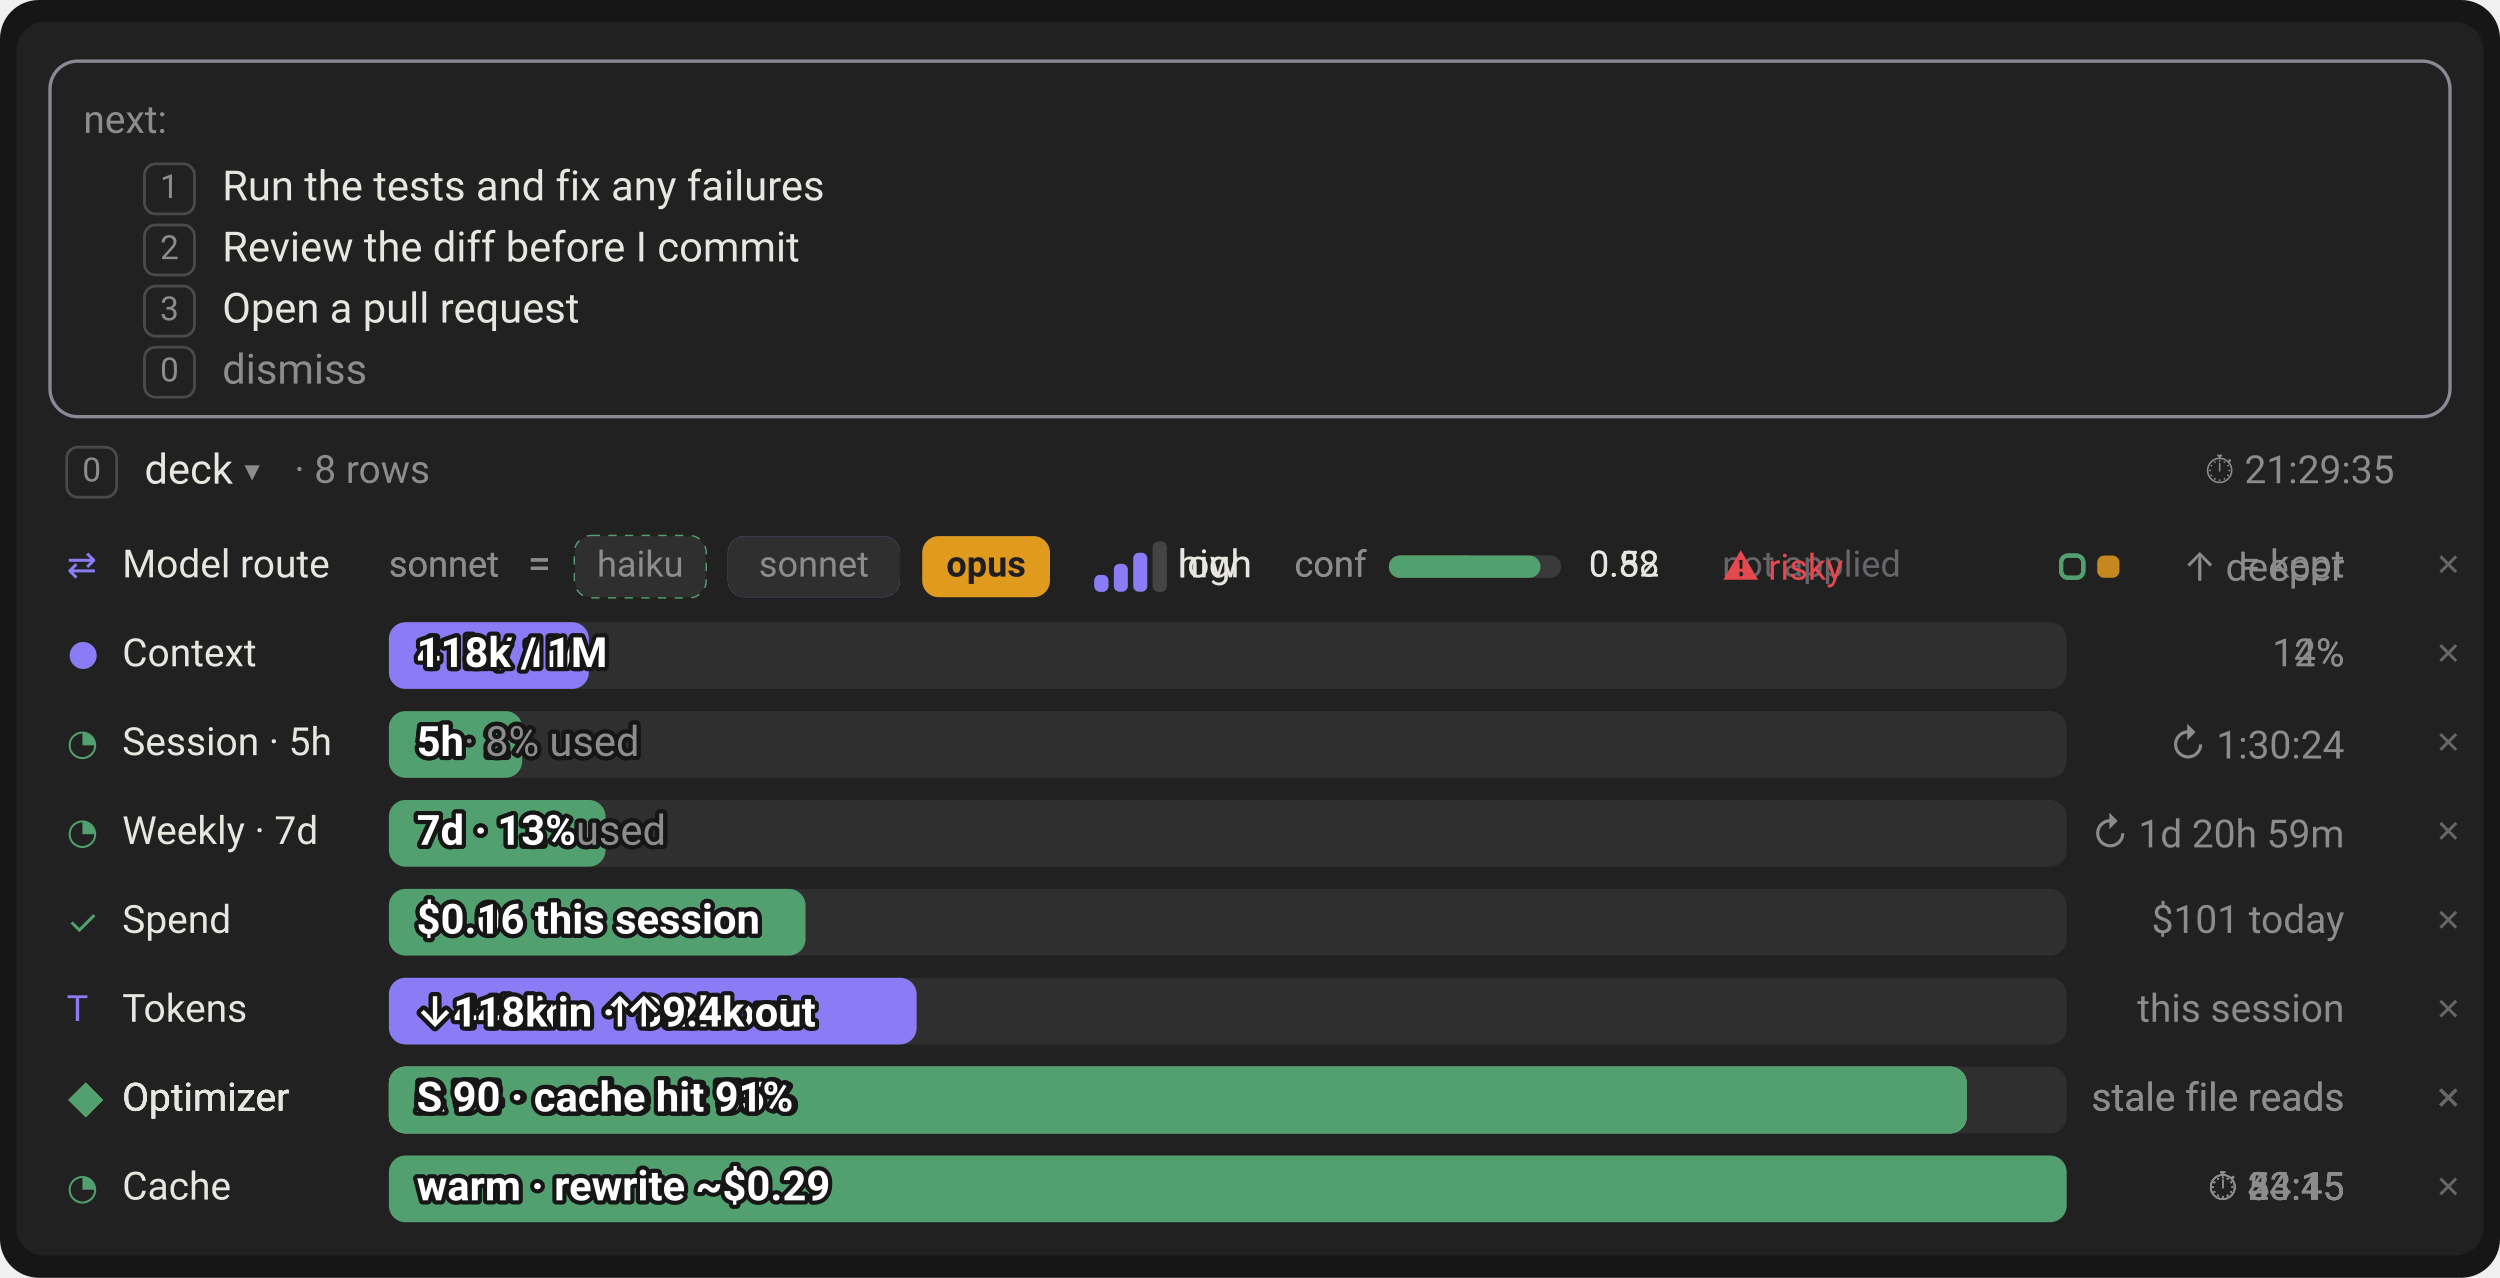
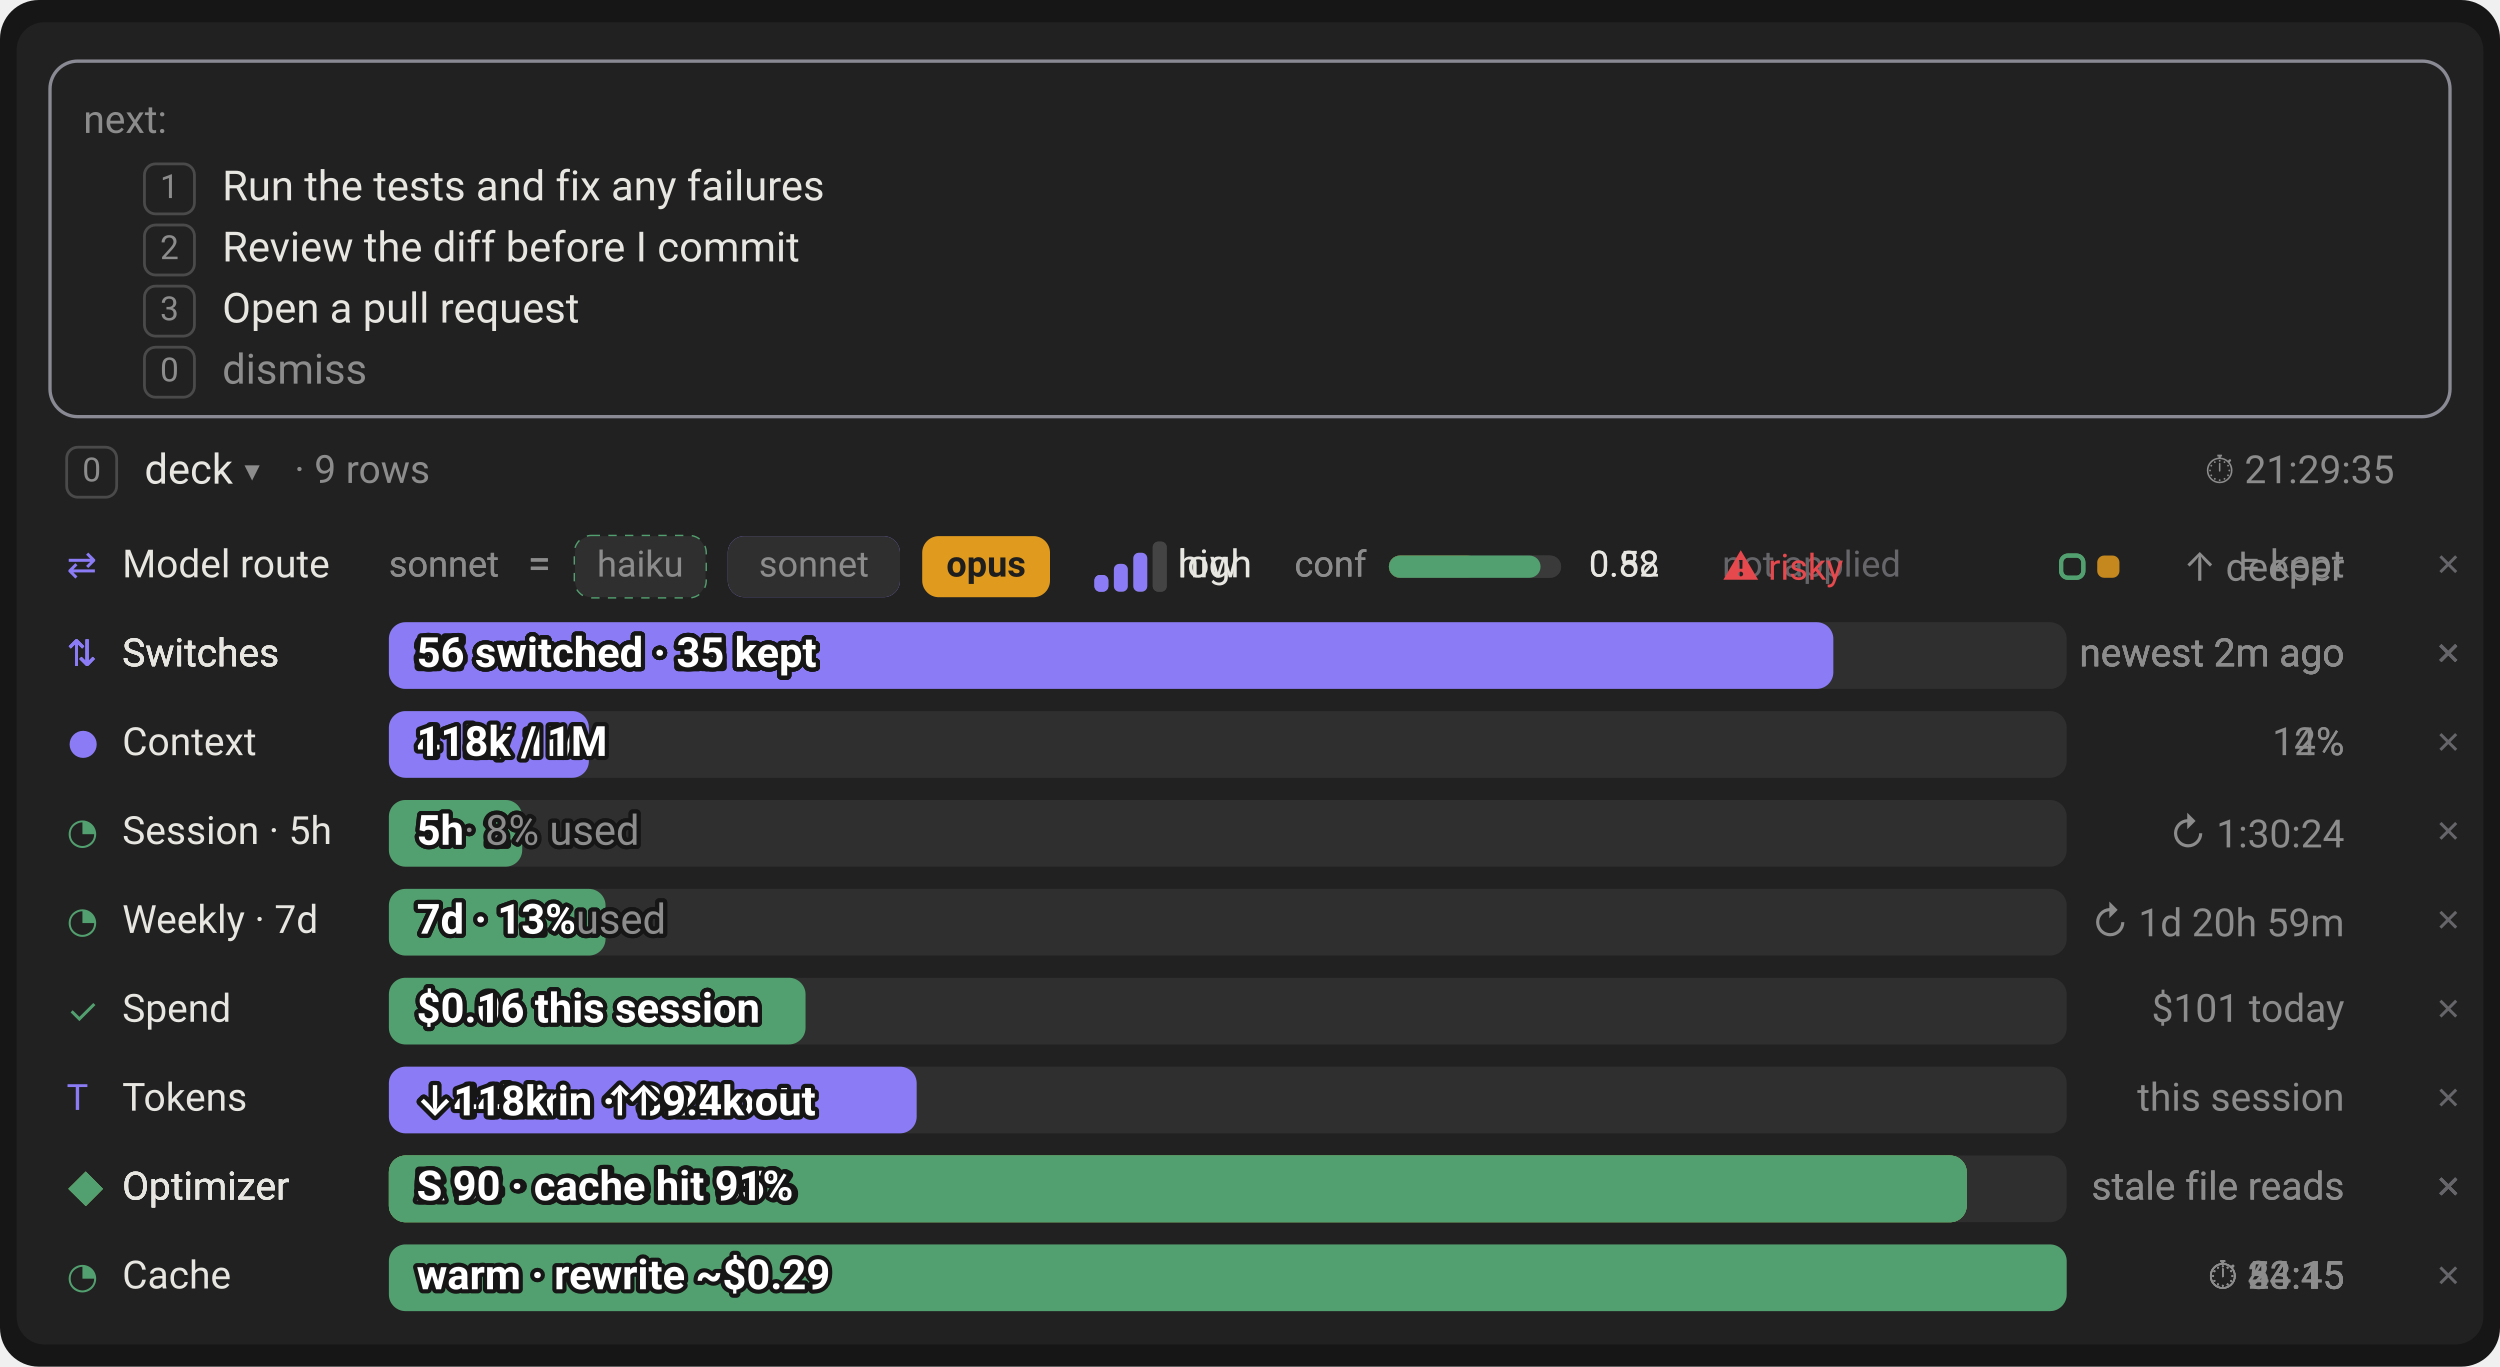
- <svg xmlns="http://www.w3.org/2000/svg" viewBox="0 0 900 460" width="900" height="460" role="img" aria-label="Animation: the cockpit panel in Claude Code Desktop. A box of three suggested next prompts sits above Deck. Deck shows the Jev model route with its effort and confidence, the context window, the 5-hour and 7-day limits, session spend, tokens in and out, the token-optimizer grade, and a prompt-cache bar that drains while the route row changes from a low-effort sonnet decision to a high-effort opus one.">
+ <svg xmlns="http://www.w3.org/2000/svg" viewBox="0 0 900 492" width="900" height="492" role="img" aria-label="Animation: the cockpit panel in Claude Code Desktop. A box of three suggested next prompts sits above Deck. Deck shows the Jev model route with its effort and confidence, the context window, the 5-hour and 7-day limits, session spend, tokens in and out, the token-optimizer grade, the router's switched and kept counts, and a prompt-cache bar that drains while the route row changes from a low-effort sonnet decision to a high-effort opus one.">
  <style>
text{font:15px ui-sans-serif,system-ui,-apple-system,"Segoe UI",Roboto,sans-serif;dominant-baseline:middle}
.panel0{animation:kpanel0 28s linear infinite}@keyframes kpanel0{0%,50.00%{opacity:1}50.01%,100%{opacity:0}}
.panel1{animation:kpanel1 28s linear infinite}@keyframes kpanel1{0%,50.00%{opacity:0}50.01%,100%{opacity:1}}
- .dr-panel{transform-origin:140px 428px;animation:dr-panel 28s linear infinite}@keyframes dr-panel{0%{transform:scaleX(1)}100%{transform:scaleX(.3)}}
+ .dr-panel{transform-origin:140px 460px;animation:dr-panel 28s linear infinite}@keyframes dr-panel{0%{transform:scaleX(1)}100%{transform:scaleX(.3)}}
.panel2{animation:kpanel2 28s linear infinite}@keyframes kpanel2{0%,25.00%{opacity:1}25.01%,100%{opacity:0}}
.panel3{animation:kpanel3 28s linear infinite}@keyframes kpanel3{0%,25.00%{opacity:0}25.01%,50.00%{opacity:1}50.01%,100%{opacity:0}}
.panel4{animation:kpanel4 28s linear infinite}@keyframes kpanel4{0%,50.00%{opacity:0}50.01%,75.00%{opacity:1}75.01%,100%{opacity:0}}
.panel5{animation:kpanel5 28s linear infinite}@keyframes kpanel5{0%,75.00%{opacity:0}75.01%,100%{opacity:1}}
.panel6{animation:kpanel6 28s linear infinite}@keyframes kpanel6{0%,50.00%{opacity:1}50.01%,100%{opacity:0}}
.panel7{animation:kpanel7 28s linear infinite}@keyframes kpanel7{0%,50.00%{opacity:0}50.01%,100%{opacity:1}}
.gr{animation:gr 28s linear infinite}@keyframes gr{0%{transform:scaleX(.34)}100%{transform:scaleX(1)}}
- .gr5{transform-origin:140px 268px;animation:gr5 28s linear infinite}@keyframes gr5{0%{transform:scaleX(.3)}100%{transform:scaleX(1)}}
- .gr7{transform-origin:140px 300px;animation:gr7 28s linear infinite}@keyframes gr7{0%{transform:scaleX(.8)}100%{transform:scaleX(1)}}
- .grc{transform-origin:140px 236px}
- .grs{transform-origin:140px 332px;animation:gr 28s linear infinite}.grt{transform-origin:140px 364px;animation:gr 28s linear infinite}
- .gro{transform-origin:140px 396px;animation:gro 28s linear infinite}@keyframes gro{0%{transform:scaleX(.638)}100%{transform:scaleX(1)}}
- @media (prefers-reduced-motion:reduce){.gro{animation:none}.gr,.gr5,.gr7,.grs,.grt{animation:none}.ph{animation:none;opacity:0}.last{opacity:1}.drain{animation:none;transform:scaleX(.1)}.still{animation:none}}
+ .gr5{transform-origin:140px 300px;animation:gr5 28s linear infinite}@keyframes gr5{0%{transform:scaleX(.3)}100%{transform:scaleX(1)}}
+ .gr7{transform-origin:140px 332px;animation:gr7 28s linear infinite}@keyframes gr7{0%{transform:scaleX(.8)}100%{transform:scaleX(1)}}
+ .grc{transform-origin:140px 268px}
+ .grs{transform-origin:140px 364px;animation:gr 28s linear infinite}.grt{transform-origin:140px 396px;animation:gr 28s linear infinite}
+ .gro{transform-origin:140px 428px;animation:gro 28s linear infinite}@keyframes gro{0%{transform:scaleX(.638)}100%{transform:scaleX(1)}}
+ .gsw{transform-origin:140px 236px;animation:gsw 28s linear infinite}@keyframes gsw{0%{transform:scaleX(.3)}100%{transform:scaleX(1)}}
+ @media (prefers-reduced-motion:reduce){.gsw{animation:none}.gro{animation:none}.gr,.gr5,.gr7,.grs,.grt{animation:none}.ph{animation:none;opacity:0}.last{opacity:1}.drain{animation:none;transform:scaleX(.1)}.still{animation:none}}
</style>
-   <rect width="900" height="460" rx="14" fill="#161616" />
-   <rect x="6" y="8" width="888" height="444" rx="10" fill="#212121" />
+   <rect width="900" height="492" rx="14" fill="#161616" />
+   <rect x="6" y="8" width="888" height="476" rx="10" fill="#212121" />
  <rect x="18" y="22" width="864" height="128" rx="10" fill="none" stroke="#8a8a95" stroke-width="1.2" />
  <text x="30" y="44" fill="#8c8c8c" style="font-size:14px;">next:</text>
  <rect x="52" y="59" width="18" height="18" rx="4" fill="none" stroke="#4a4a4a" />
  <text x="61" y="68" fill="#8c8c8c" text-anchor="middle" style="font-size:12px;">1</text>
  <text x="80" y="68" fill="#e8e6e1">Run the tests and fix any failures</text>
  <rect x="52" y="81" width="18" height="18" rx="4" fill="none" stroke="#4a4a4a" />
  <text x="61" y="90" fill="#8c8c8c" text-anchor="middle" style="font-size:12px;">2</text>
  <text x="80" y="90" fill="#e8e6e1">Review the diff before I commit</text>
  <rect x="52" y="103" width="18" height="18" rx="4" fill="none" stroke="#4a4a4a" />
  <text x="61" y="112" fill="#8c8c8c" text-anchor="middle" style="font-size:12px;">3</text>
  <text x="80" y="112" fill="#e8e6e1">Open a pull request</text>
  <rect x="52" y="125" width="18" height="18" rx="4" fill="none" stroke="#4a4a4a" />
  <text x="61" y="134" fill="#8c8c8c" text-anchor="middle" style="font-size:12px;">0</text>
  <text x="80" y="134" fill="#8c8c8c">dismiss</text>
  <rect x="24" y="161" width="18" height="18" rx="4" fill="none" stroke="#4a4a4a" />
  <text x="33" y="170" fill="#8c8c8c" text-anchor="middle" style="font-size:12px;">0</text>
  <text x="52" y="170" fill="#e8e6e1">deck</text>
  <text x="88" y="170" fill="#8c8c8c" style="font-size:11px;">▾</text>
-   <text x="106" y="170" fill="#8c8c8c" style="font-size:14px;">· 8 rows</text>
+   <text x="106" y="170" fill="#8c8c8c" style="font-size:14px;">· 9 rows</text>
  <text x="862" y="170" fill="#8c8c8c" text-anchor="end" style="font-size:14px;">⏱ 21:29:35</text>
-   <text x="24" y="236" fill="#8B7CF6" style="font-size:13px;">●</text>
-   <text x="44" y="236" fill="#e8e6e1" style="font-size:14px;">Context</text>
-   <text x="886" y="236" fill="#66666a" text-anchor="end" style="font-size:11px;">✕</text>
  <rect x="140" y="224" width="604" height="24" rx="6" fill="#2f2f2f" />
-   <g class="gr grc">
-     <rect x="140" y="224" width="72" height="24" rx="6" fill="#8B7CF6" />
-   </g>
-   <g class="panel0 ph">
-     <text x="150" y="236" fill="#fff" style="font-weight:600" stroke="#161616" stroke-width="3" paint-order="stroke" stroke-linejoin="round">41k / 1M</text>
-     <text x="844" y="236" fill="#8c8c8c" text-anchor="end" style="font-size:14px;">4%</text>
-   </g>
-   <g class="panel1 ph last">
-     <text x="150" y="236" fill="#fff" style="font-weight:600" stroke="#161616" stroke-width="3" paint-order="stroke" stroke-linejoin="round">118k / 1M</text>
-     <text x="844" y="236" fill="#8c8c8c" text-anchor="end" style="font-size:14px;">12%</text>
-   </g>
-   <text x="24" y="268" fill="#52A06F" style="font-size:13px;">◔</text>
-   <text x="44" y="268" fill="#e8e6e1" style="font-size:14px;">Session · 5h</text>
+   <g class="gsw">
+     <rect x="140" y="224" width="520" height="24" rx="6" fill="#8B7CF6" />
+   </g>
+   <g class="panel2 ph">
+     <text x="24" y="236" fill="#8B7CF6" style="font-size:13px;">⇅</text>
+     <text x="44" y="236" fill="#e8e6e1" style="font-size:14px;">Switches</text>
+     <text x="886" y="236" fill="#66666a" text-anchor="end" style="font-size:11px;">✕</text>
+     <text x="150" y="236" fill="#fff" style="font-weight:600" stroke="#161616" stroke-width="3" paint-order="stroke" stroke-linejoin="round">24 switched · 15 kept</text>
+     <text x="844" y="236" fill="#8c8c8c" text-anchor="end" style="font-size:14px;">newest 2m ago</text>
+   </g>
+   <g class="panel3 ph">
+     <text x="24" y="236" fill="#8B7CF6" style="font-size:13px;">⇅</text>
+     <text x="44" y="236" fill="#e8e6e1" style="font-size:14px;">Switches</text>
+     <text x="886" y="236" fill="#66666a" text-anchor="end" style="font-size:11px;">✕</text>
+     <text x="150" y="236" fill="#fff" style="font-weight:600" stroke="#161616" stroke-width="3" paint-order="stroke" stroke-linejoin="round">34 switched · 22 kept</text>
+     <text x="844" y="236" fill="#8c8c8c" text-anchor="end" style="font-size:14px;">newest 2m ago</text>
+   </g>
+   <g class="panel4 ph">
+     <text x="24" y="236" fill="#8B7CF6" style="font-size:13px;">⇅</text>
+     <text x="44" y="236" fill="#e8e6e1" style="font-size:14px;">Switches</text>
+     <text x="886" y="236" fill="#66666a" text-anchor="end" style="font-size:11px;">✕</text>
+     <text x="150" y="236" fill="#fff" style="font-weight:600" stroke="#161616" stroke-width="3" paint-order="stroke" stroke-linejoin="round">45 switched · 29 kept</text>
+     <text x="844" y="236" fill="#8c8c8c" text-anchor="end" style="font-size:14px;">newest 2m ago</text>
+   </g>
+   <g class="panel5 ph last">
+     <text x="24" y="236" fill="#8B7CF6" style="font-size:13px;">⇅</text>
+     <text x="44" y="236" fill="#e8e6e1" style="font-size:14px;">Switches</text>
+     <text x="886" y="236" fill="#66666a" text-anchor="end" style="font-size:11px;">✕</text>
+     <text x="150" y="236" fill="#fff" style="font-weight:600" stroke="#161616" stroke-width="3" paint-order="stroke" stroke-linejoin="round">56 switched · 35 kept</text>
+     <text x="844" y="236" fill="#8c8c8c" text-anchor="end" style="font-size:14px;">newest 2m ago</text>
+   </g>
+   <text x="24" y="268" fill="#8B7CF6" style="font-size:13px;">●</text>
+   <text x="44" y="268" fill="#e8e6e1" style="font-size:14px;">Context</text>
  <text x="886" y="268" fill="#66666a" text-anchor="end" style="font-size:11px;">✕</text>
  <rect x="140" y="256" width="604" height="24" rx="6" fill="#2f2f2f" />
-   <g class="gr5">
-     <rect x="140" y="256" width="48" height="24" rx="6" fill="#52A06F" />
-   </g>
-   <g class="panel0 ph">
-     <text x="150" y="268" fill="#fff" style="font-weight:600" stroke="#161616" stroke-width="3" paint-order="stroke" stroke-linejoin="round">5h<tspan fill="#8c8c8c" style="font-weight:400"> · 2% used</tspan>
-     </text>
-   </g>
-   <g class="panel1 ph last">
-     <text x="150" y="268" fill="#fff" style="font-weight:600" stroke="#161616" stroke-width="3" paint-order="stroke" stroke-linejoin="round">5h<tspan fill="#8c8c8c" style="font-weight:400"> · 8% used</tspan>
-     </text>
-   </g>
-   <text x="844" y="268" fill="#8c8c8c" text-anchor="end" style="font-size:14px;">↻ 1:30:24</text>
+   <g class="gr grc">
+     <rect x="140" y="256" width="72" height="24" rx="6" fill="#8B7CF6" />
+   </g>
+   <g class="panel0 ph">
+     <text x="150" y="268" fill="#fff" style="font-weight:600" stroke="#161616" stroke-width="3" paint-order="stroke" stroke-linejoin="round">41k / 1M</text>
+     <text x="844" y="268" fill="#8c8c8c" text-anchor="end" style="font-size:14px;">4%</text>
+   </g>
+   <g class="panel1 ph last">
+     <text x="150" y="268" fill="#fff" style="font-weight:600" stroke="#161616" stroke-width="3" paint-order="stroke" stroke-linejoin="round">118k / 1M</text>
+     <text x="844" y="268" fill="#8c8c8c" text-anchor="end" style="font-size:14px;">12%</text>
+   </g>
  <text x="24" y="300" fill="#52A06F" style="font-size:13px;">◔</text>
-   <text x="44" y="300" fill="#e8e6e1" style="font-size:14px;">Weekly · 7d</text>
+   <text x="44" y="300" fill="#e8e6e1" style="font-size:14px;">Session · 5h</text>
  <text x="886" y="300" fill="#66666a" text-anchor="end" style="font-size:11px;">✕</text>
  <rect x="140" y="288" width="604" height="24" rx="6" fill="#2f2f2f" />
-   <g class="gr7">
-     <rect x="140" y="288" width="78" height="24" rx="6" fill="#52A06F" />
-   </g>
-   <g class="panel0 ph">
-     <text x="150" y="300" fill="#fff" style="font-weight:600" stroke="#161616" stroke-width="3" paint-order="stroke" stroke-linejoin="round">7d · 12%<tspan fill="#8c8c8c" style="font-weight:400"> used</tspan>
-     </text>
-   </g>
-   <g class="panel1 ph last">
-     <text x="150" y="300" fill="#fff" style="font-weight:600" stroke="#161616" stroke-width="3" paint-order="stroke" stroke-linejoin="round">7d · 13%<tspan fill="#8c8c8c" style="font-weight:400"> used</tspan>
-     </text>
-   </g>
-   <text x="844" y="300" fill="#8c8c8c" text-anchor="end" style="font-size:14px;">↻ 1d 20h 59m</text>
-   <text x="24" y="332" fill="#52A06F" style="font-size:13px;">✓</text>
-   <text x="44" y="332" fill="#e8e6e1" style="font-size:14px;">Spend</text>
+   <g class="gr5">
+     <rect x="140" y="288" width="48" height="24" rx="6" fill="#52A06F" />
+   </g>
+   <g class="panel0 ph">
+     <text x="150" y="300" fill="#fff" style="font-weight:600" stroke="#161616" stroke-width="3" paint-order="stroke" stroke-linejoin="round">5h<tspan fill="#8c8c8c" style="font-weight:400"> · 2% used</tspan>
+     </text>
+   </g>
+   <g class="panel1 ph last">
+     <text x="150" y="300" fill="#fff" style="font-weight:600" stroke="#161616" stroke-width="3" paint-order="stroke" stroke-linejoin="round">5h<tspan fill="#8c8c8c" style="font-weight:400"> · 8% used</tspan>
+     </text>
+   </g>
+   <text x="844" y="300" fill="#8c8c8c" text-anchor="end" style="font-size:14px;">↻ 1:30:24</text>
+   <text x="24" y="332" fill="#52A06F" style="font-size:13px;">◔</text>
+   <text x="44" y="332" fill="#e8e6e1" style="font-size:14px;">Weekly · 7d</text>
  <text x="886" y="332" fill="#66666a" text-anchor="end" style="font-size:11px;">✕</text>
  <rect x="140" y="320" width="604" height="24" rx="6" fill="#2f2f2f" />
-   <g class="grs">
-     <rect x="140" y="320" width="150" height="24" rx="6" fill="#52A06F" />
-   </g>
-   <g class="panel0 ph">
-     <text x="150" y="332" fill="#fff" style="font-weight:600" stroke="#161616" stroke-width="3" paint-order="stroke" stroke-linejoin="round">$0.06 this session</text>
-   </g>
-   <g class="panel1 ph last">
-     <text x="150" y="332" fill="#fff" style="font-weight:600" stroke="#161616" stroke-width="3" paint-order="stroke" stroke-linejoin="round">$0.16 this session</text>
-   </g>
-   <text x="844" y="332" fill="#8c8c8c" text-anchor="end" style="font-size:14px;">$101 today</text>
-   <text x="24" y="364" fill="#8B7CF6" style="font-size:13px;">T</text>
-   <text x="44" y="364" fill="#e8e6e1" style="font-size:14px;">Tokens</text>
+   <g class="gr7">
+     <rect x="140" y="320" width="78" height="24" rx="6" fill="#52A06F" />
+   </g>
+   <g class="panel0 ph">
+     <text x="150" y="332" fill="#fff" style="font-weight:600" stroke="#161616" stroke-width="3" paint-order="stroke" stroke-linejoin="round">7d · 12%<tspan fill="#8c8c8c" style="font-weight:400"> used</tspan>
+     </text>
+   </g>
+   <g class="panel1 ph last">
+     <text x="150" y="332" fill="#fff" style="font-weight:600" stroke="#161616" stroke-width="3" paint-order="stroke" stroke-linejoin="round">7d · 13%<tspan fill="#8c8c8c" style="font-weight:400"> used</tspan>
+     </text>
+   </g>
+   <text x="844" y="332" fill="#8c8c8c" text-anchor="end" style="font-size:14px;">↻ 1d 20h 59m</text>
+   <text x="24" y="364" fill="#52A06F" style="font-size:13px;">✓</text>
+   <text x="44" y="364" fill="#e8e6e1" style="font-size:14px;">Spend</text>
  <text x="886" y="364" fill="#66666a" text-anchor="end" style="font-size:11px;">✕</text>
  <rect x="140" y="352" width="604" height="24" rx="6" fill="#2f2f2f" />
+   <g class="grs">
+     <rect x="140" y="352" width="150" height="24" rx="6" fill="#52A06F" />
+   </g>
+   <g class="panel0 ph">
+     <text x="150" y="364" fill="#fff" style="font-weight:600" stroke="#161616" stroke-width="3" paint-order="stroke" stroke-linejoin="round">$0.06 this session</text>
+   </g>
+   <g class="panel1 ph last">
+     <text x="150" y="364" fill="#fff" style="font-weight:600" stroke="#161616" stroke-width="3" paint-order="stroke" stroke-linejoin="round">$0.16 this session</text>
+   </g>
+   <text x="844" y="364" fill="#8c8c8c" text-anchor="end" style="font-size:14px;">$101 today</text>
+   <text x="24" y="396" fill="#8B7CF6" style="font-size:13px;">T</text>
+   <text x="44" y="396" fill="#e8e6e1" style="font-size:14px;">Tokens</text>
+   <text x="886" y="396" fill="#66666a" text-anchor="end" style="font-size:11px;">✕</text>
+   <rect x="140" y="384" width="604" height="24" rx="6" fill="#2f2f2f" />
  <g class="grt">
-     <rect x="140" y="352" width="190" height="24" rx="6" fill="#8B7CF6" />
-   </g>
-   <g class="panel0 ph">
-     <text x="150" y="364" fill="#fff" style="font-weight:600" stroke="#161616" stroke-width="3" paint-order="stroke" stroke-linejoin="round">↓44k in · ↑3.2k out</text>
-   </g>
-   <g class="panel1 ph last">
-     <text x="150" y="364" fill="#fff" style="font-weight:600" stroke="#161616" stroke-width="3" paint-order="stroke" stroke-linejoin="round">↓118k in · ↑9.4k out</text>
-   </g>
-   <text x="844" y="364" fill="#8c8c8c" text-anchor="end" style="font-size:14px;">this session</text>
-   <rect x="140" y="384" width="604" height="24" rx="6" fill="#2f2f2f" />
+     <rect x="140" y="384" width="190" height="24" rx="6" fill="#8B7CF6" />
+   </g>
+   <g class="panel0 ph">
+     <text x="150" y="396" fill="#fff" style="font-weight:600" stroke="#161616" stroke-width="3" paint-order="stroke" stroke-linejoin="round">↓44k in · ↑3.2k out</text>
+   </g>
+   <g class="panel1 ph last">
+     <text x="150" y="396" fill="#fff" style="font-weight:600" stroke="#161616" stroke-width="3" paint-order="stroke" stroke-linejoin="round">↓118k in · ↑9.4k out</text>
+   </g>
+   <text x="844" y="396" fill="#8c8c8c" text-anchor="end" style="font-size:14px;">this session</text>
+   <rect x="140" y="416" width="604" height="24" rx="6" fill="#2f2f2f" />
  <g class="gro">
    <g class="panel2 ph">
-       <rect x="140" y="384" width="568" height="24" rx="6" fill="#E09A1E" />
+       <rect x="140" y="416" width="568" height="24" rx="6" fill="#E09A1E" />
    </g>
    <g class="panel3 ph">
-       <rect x="140" y="384" width="568" height="24" rx="6" fill="#52A06F" />
+       <rect x="140" y="416" width="568" height="24" rx="6" fill="#52A06F" />
    </g>
    <g class="panel4 ph">
-       <rect x="140" y="384" width="568" height="24" rx="6" fill="#52A06F" />
+       <rect x="140" y="416" width="568" height="24" rx="6" fill="#52A06F" />
    </g>
    <g class="panel5 ph last">
-       <rect x="140" y="384" width="568" height="24" rx="6" fill="#52A06F" />
+       <rect x="140" y="416" width="568" height="24" rx="6" fill="#52A06F" />
    </g>
  </g>
  <g class="panel2 ph">
-     <text x="24" y="396" fill="#E09A1E" style="font-size:13px;">◆</text>
-     <text x="44" y="396" fill="#e8e6e1" style="font-size:14px;">Optimizer</text>
-     <text x="886" y="396" fill="#66666a" text-anchor="end" style="font-size:11px;">✕</text>
-     <text x="150" y="396" fill="#fff" style="font-weight:600" stroke="#161616" stroke-width="3" paint-order="stroke" stroke-linejoin="round">C 64 · cache hit 71%</text>
-     <text x="844" y="396" fill="#8c8c8c" text-anchor="end" style="font-size:14px;">stale file reads</text>
+     <text x="24" y="428" fill="#E09A1E" style="font-size:13px;">◆</text>
+     <text x="44" y="428" fill="#e8e6e1" style="font-size:14px;">Optimizer</text>
+     <text x="886" y="428" fill="#66666a" text-anchor="end" style="font-size:11px;">✕</text>
+     <text x="150" y="428" fill="#fff" style="font-weight:600" stroke="#161616" stroke-width="3" paint-order="stroke" stroke-linejoin="round">C 64 · cache hit 71%</text>
+     <text x="844" y="428" fill="#8c8c8c" text-anchor="end" style="font-size:14px;">stale file reads</text>
  </g>
  <g class="panel3 ph">
-     <text x="24" y="396" fill="#52A06F" style="font-size:13px;">◆</text>
-     <text x="44" y="396" fill="#e8e6e1" style="font-size:14px;">Optimizer</text>
-     <text x="886" y="396" fill="#66666a" text-anchor="end" style="font-size:11px;">✕</text>
-     <text x="150" y="396" fill="#fff" style="font-weight:600" stroke="#161616" stroke-width="3" paint-order="stroke" stroke-linejoin="round">B 73 · cache hit 78%</text>
-     <text x="844" y="396" fill="#8c8c8c" text-anchor="end" style="font-size:14px;">stale file reads</text>
+     <text x="24" y="428" fill="#52A06F" style="font-size:13px;">◆</text>
+     <text x="44" y="428" fill="#e8e6e1" style="font-size:14px;">Optimizer</text>
+     <text x="886" y="428" fill="#66666a" text-anchor="end" style="font-size:11px;">✕</text>
+     <text x="150" y="428" fill="#fff" style="font-weight:600" stroke="#161616" stroke-width="3" paint-order="stroke" stroke-linejoin="round">B 73 · cache hit 78%</text>
+     <text x="844" y="428" fill="#8c8c8c" text-anchor="end" style="font-size:14px;">stale file reads</text>
  </g>
  <g class="panel4 ph">
-     <text x="24" y="396" fill="#52A06F" style="font-size:13px;">◆</text>
-     <text x="44" y="396" fill="#e8e6e1" style="font-size:14px;">Optimizer</text>
-     <text x="886" y="396" fill="#66666a" text-anchor="end" style="font-size:11px;">✕</text>
-     <text x="150" y="396" fill="#fff" style="font-weight:600" stroke="#161616" stroke-width="3" paint-order="stroke" stroke-linejoin="round">A 81 · cache hit 85%</text>
+     <text x="24" y="428" fill="#52A06F" style="font-size:13px;">◆</text>
+     <text x="44" y="428" fill="#e8e6e1" style="font-size:14px;">Optimizer</text>
+     <text x="886" y="428" fill="#66666a" text-anchor="end" style="font-size:11px;">✕</text>
+     <text x="150" y="428" fill="#fff" style="font-weight:600" stroke="#161616" stroke-width="3" paint-order="stroke" stroke-linejoin="round">A 81 · cache hit 85%</text>
  </g>
  <g class="panel5 ph last">
-     <text x="24" y="396" fill="#52A06F" style="font-size:13px;">◆</text>
-     <text x="44" y="396" fill="#e8e6e1" style="font-size:14px;">Optimizer</text>
-     <text x="886" y="396" fill="#66666a" text-anchor="end" style="font-size:11px;">✕</text>
-     <text x="150" y="396" fill="#fff" style="font-weight:600" stroke="#161616" stroke-width="3" paint-order="stroke" stroke-linejoin="round">S 90 · cache hit 91%</text>
-   </g>
-   <text x="24" y="428" fill="#52A06F" style="font-size:13px;">◔</text>
-   <text x="44" y="428" fill="#e8e6e1" style="font-size:14px;">Cache</text>
-   <text x="886" y="428" fill="#66666a" text-anchor="end" style="font-size:11px;">✕</text>
-   <rect x="140" y="416" width="604" height="24" rx="6" fill="#2f2f2f" />
+     <text x="24" y="428" fill="#52A06F" style="font-size:13px;">◆</text>
+     <text x="44" y="428" fill="#e8e6e1" style="font-size:14px;">Optimizer</text>
+     <text x="886" y="428" fill="#66666a" text-anchor="end" style="font-size:11px;">✕</text>
+     <text x="150" y="428" fill="#fff" style="font-weight:600" stroke="#161616" stroke-width="3" paint-order="stroke" stroke-linejoin="round">S 90 · cache hit 91%</text>
+   </g>
+   <text x="24" y="460" fill="#52A06F" style="font-size:13px;">◔</text>
+   <text x="44" y="460" fill="#e8e6e1" style="font-size:14px;">Cache</text>
+   <text x="886" y="460" fill="#66666a" text-anchor="end" style="font-size:11px;">✕</text>
+   <rect x="140" y="448" width="604" height="24" rx="6" fill="#2f2f2f" />
  <g class="drain dr-panel">
-     <rect x="140" y="416" width="604" height="24" rx="6" fill="#52A06F" />
-   </g>
-   <text x="150" y="428" fill="#fff" style="font-weight:600" stroke="#161616" stroke-width="3" paint-order="stroke" stroke-linejoin="round">warm · rewrite ~$0.29</text>
+     <rect x="140" y="448" width="604" height="24" rx="6" fill="#52A06F" />
+   </g>
+   <text x="150" y="460" fill="#fff" style="font-weight:600" stroke="#161616" stroke-width="3" paint-order="stroke" stroke-linejoin="round">warm · rewrite ~$0.29</text>
  <g class="panel2 ph">
-     <text x="844" y="428" fill="#8c8c8c" text-anchor="end" style="font-size:14px;">⏱ 54:45</text>
+     <text x="844" y="460" fill="#8c8c8c" text-anchor="end" style="font-size:14px;">⏱ 54:45</text>
  </g>
  <g class="panel3 ph">
-     <text x="844" y="428" fill="#8c8c8c" text-anchor="end" style="font-size:14px;">⏱ 44:15</text>
+     <text x="844" y="460" fill="#8c8c8c" text-anchor="end" style="font-size:14px;">⏱ 44:15</text>
  </g>
  <g class="panel4 ph">
-     <text x="844" y="428" fill="#8c8c8c" text-anchor="end" style="font-size:14px;">⏱ 33:45</text>
+     <text x="844" y="460" fill="#8c8c8c" text-anchor="end" style="font-size:14px;">⏱ 33:45</text>
  </g>
  <g class="panel5 ph last">
-     <text x="844" y="428" fill="#8c8c8c" text-anchor="end" style="font-size:14px;">⏱ 23:15</text>
+     <text x="844" y="460" fill="#8c8c8c" text-anchor="end" style="font-size:14px;">⏱ 23:15</text>
  </g>
  <text x="24" y="204" fill="#8B7CF6" style="font-size:13px;">⇄</text>
  <text x="44" y="204" fill="#e8e6e1" style="font-size:14px;">Model route</text>
  <text x="886" y="204" fill="#66666a" text-anchor="end" style="font-size:11px;">✕</text>
  <g class="panel6 ph">
    <text x="140" y="204" fill="#8c8c8c" style="font-size:13px;">sonnet</text>
    <text x="190" y="204" fill="#8c8c8c">=</text>
    <rect x="207" y="193" width="47" height="22" rx="6" fill="none" stroke="#52A06F" stroke-dasharray="3 3" />
    <text x="230.5" y="204" fill="#8c8c8c" text-anchor="middle" style="font-size:13px;font-weight:400">haiku</text>
    <rect x="262" y="193" width="62" height="22" rx="6" fill="#8B7CF6" />
    <text x="293" y="204" fill="#fff" text-anchor="middle" style="font-size:13px;font-weight:600">sonnet</text>
    <rect x="332" y="193" width="46" height="22" rx="6" fill="#2f2f2f" />
    <text x="355" y="204" fill="#8c8c8c" text-anchor="middle" style="font-size:13px;font-weight:400">opus</text>
    <rect x="394" y="207" width="5" height="6" rx="2" fill="#8B7CF6" />
    <rect x="401" y="203" width="5" height="10" rx="2" fill="#444" />
    <rect x="408" y="199" width="5" height="14" rx="2" fill="#444" />
    <rect x="415" y="195" width="5" height="18" rx="2" fill="#444" />
    <text x="424" y="204" fill="#e8e6e1" style="font-size:14px;">low</text>
    <text x="466" y="204" fill="#8c8c8c" style="font-size:13px;">conf</text>
    <rect x="500" y="200" width="62" height="8" rx="4" fill="#3a3a3a" />
    <rect x="500" y="200" width="32.2" height="8" rx="4" fill="#E09A1E" />
    <text x="572" y="204" fill="#e8e6e1" style="font-size:13px;">0.52</text>
    <text x="620" y="204" fill="#66666a" style="font-size:13px;">not applied</text>
    <rect x="742" y="200" width="8" height="8" rx="2.5" fill="none" stroke="#52A06F" stroke-width="1.5" />
    <text x="844" y="204" fill="#8c8c8c" text-anchor="end" style="font-size:14px;">= kept</text>
  </g>
  <g class="panel7 ph last">
    <text x="140" y="204" fill="#8c8c8c" style="font-size:13px;">sonnet</text>
    <text x="190" y="204" fill="#8c8c8c">=</text>
    <rect x="207" y="193" width="47" height="22" rx="6" fill="#2f2f2f" />
    <text x="230.5" y="204" fill="#8c8c8c" text-anchor="middle" style="font-size:13px;font-weight:400">haiku</text>
    <rect x="262" y="193" width="62" height="22" rx="6" fill="#2f2f2f" />
    <text x="293" y="204" fill="#8c8c8c" text-anchor="middle" style="font-size:13px;font-weight:400">sonnet</text>
    <rect x="332" y="193" width="46" height="22" rx="6" fill="#E09A1E" />
    <text x="355" y="204" fill="#1e1e1e" text-anchor="middle" style="font-size:13px;font-weight:600">opus</text>
    <rect x="394" y="207" width="5" height="6" rx="2" fill="#8B7CF6" />
    <rect x="401" y="203" width="5" height="10" rx="2" fill="#8B7CF6" />
    <rect x="408" y="199" width="5" height="14" rx="2" fill="#8B7CF6" />
    <rect x="415" y="195" width="5" height="18" rx="2" fill="#444" />
    <text x="424" y="204" fill="#e8e6e1" style="font-size:14px;">high</text>
    <text x="466" y="204" fill="#8c8c8c" style="font-size:13px;">conf</text>
    <rect x="500" y="200" width="62" height="8" rx="4" fill="#3a3a3a" />
    <rect x="500" y="200" width="54.6" height="8" rx="4" fill="#52A06F" />
    <text x="572" y="204" fill="#e8e6e1" style="font-size:13px;">0.88</text>
    <text x="620" y="204" fill="#E5484D" style="font-size:13px;">⚠ risky</text>
    <rect x="742" y="200" width="8" height="8" rx="2.5" fill="none" stroke="#52A06F" stroke-width="1.5" />
    <rect x="755" y="200" width="8" height="8" rx="2.5" fill="#E09A1E" fill-opacity=".85" />
    <text x="844" y="204" fill="#8c8c8c" text-anchor="end" style="font-size:14px;">↑ deeper</text>
  </g>
</svg>
